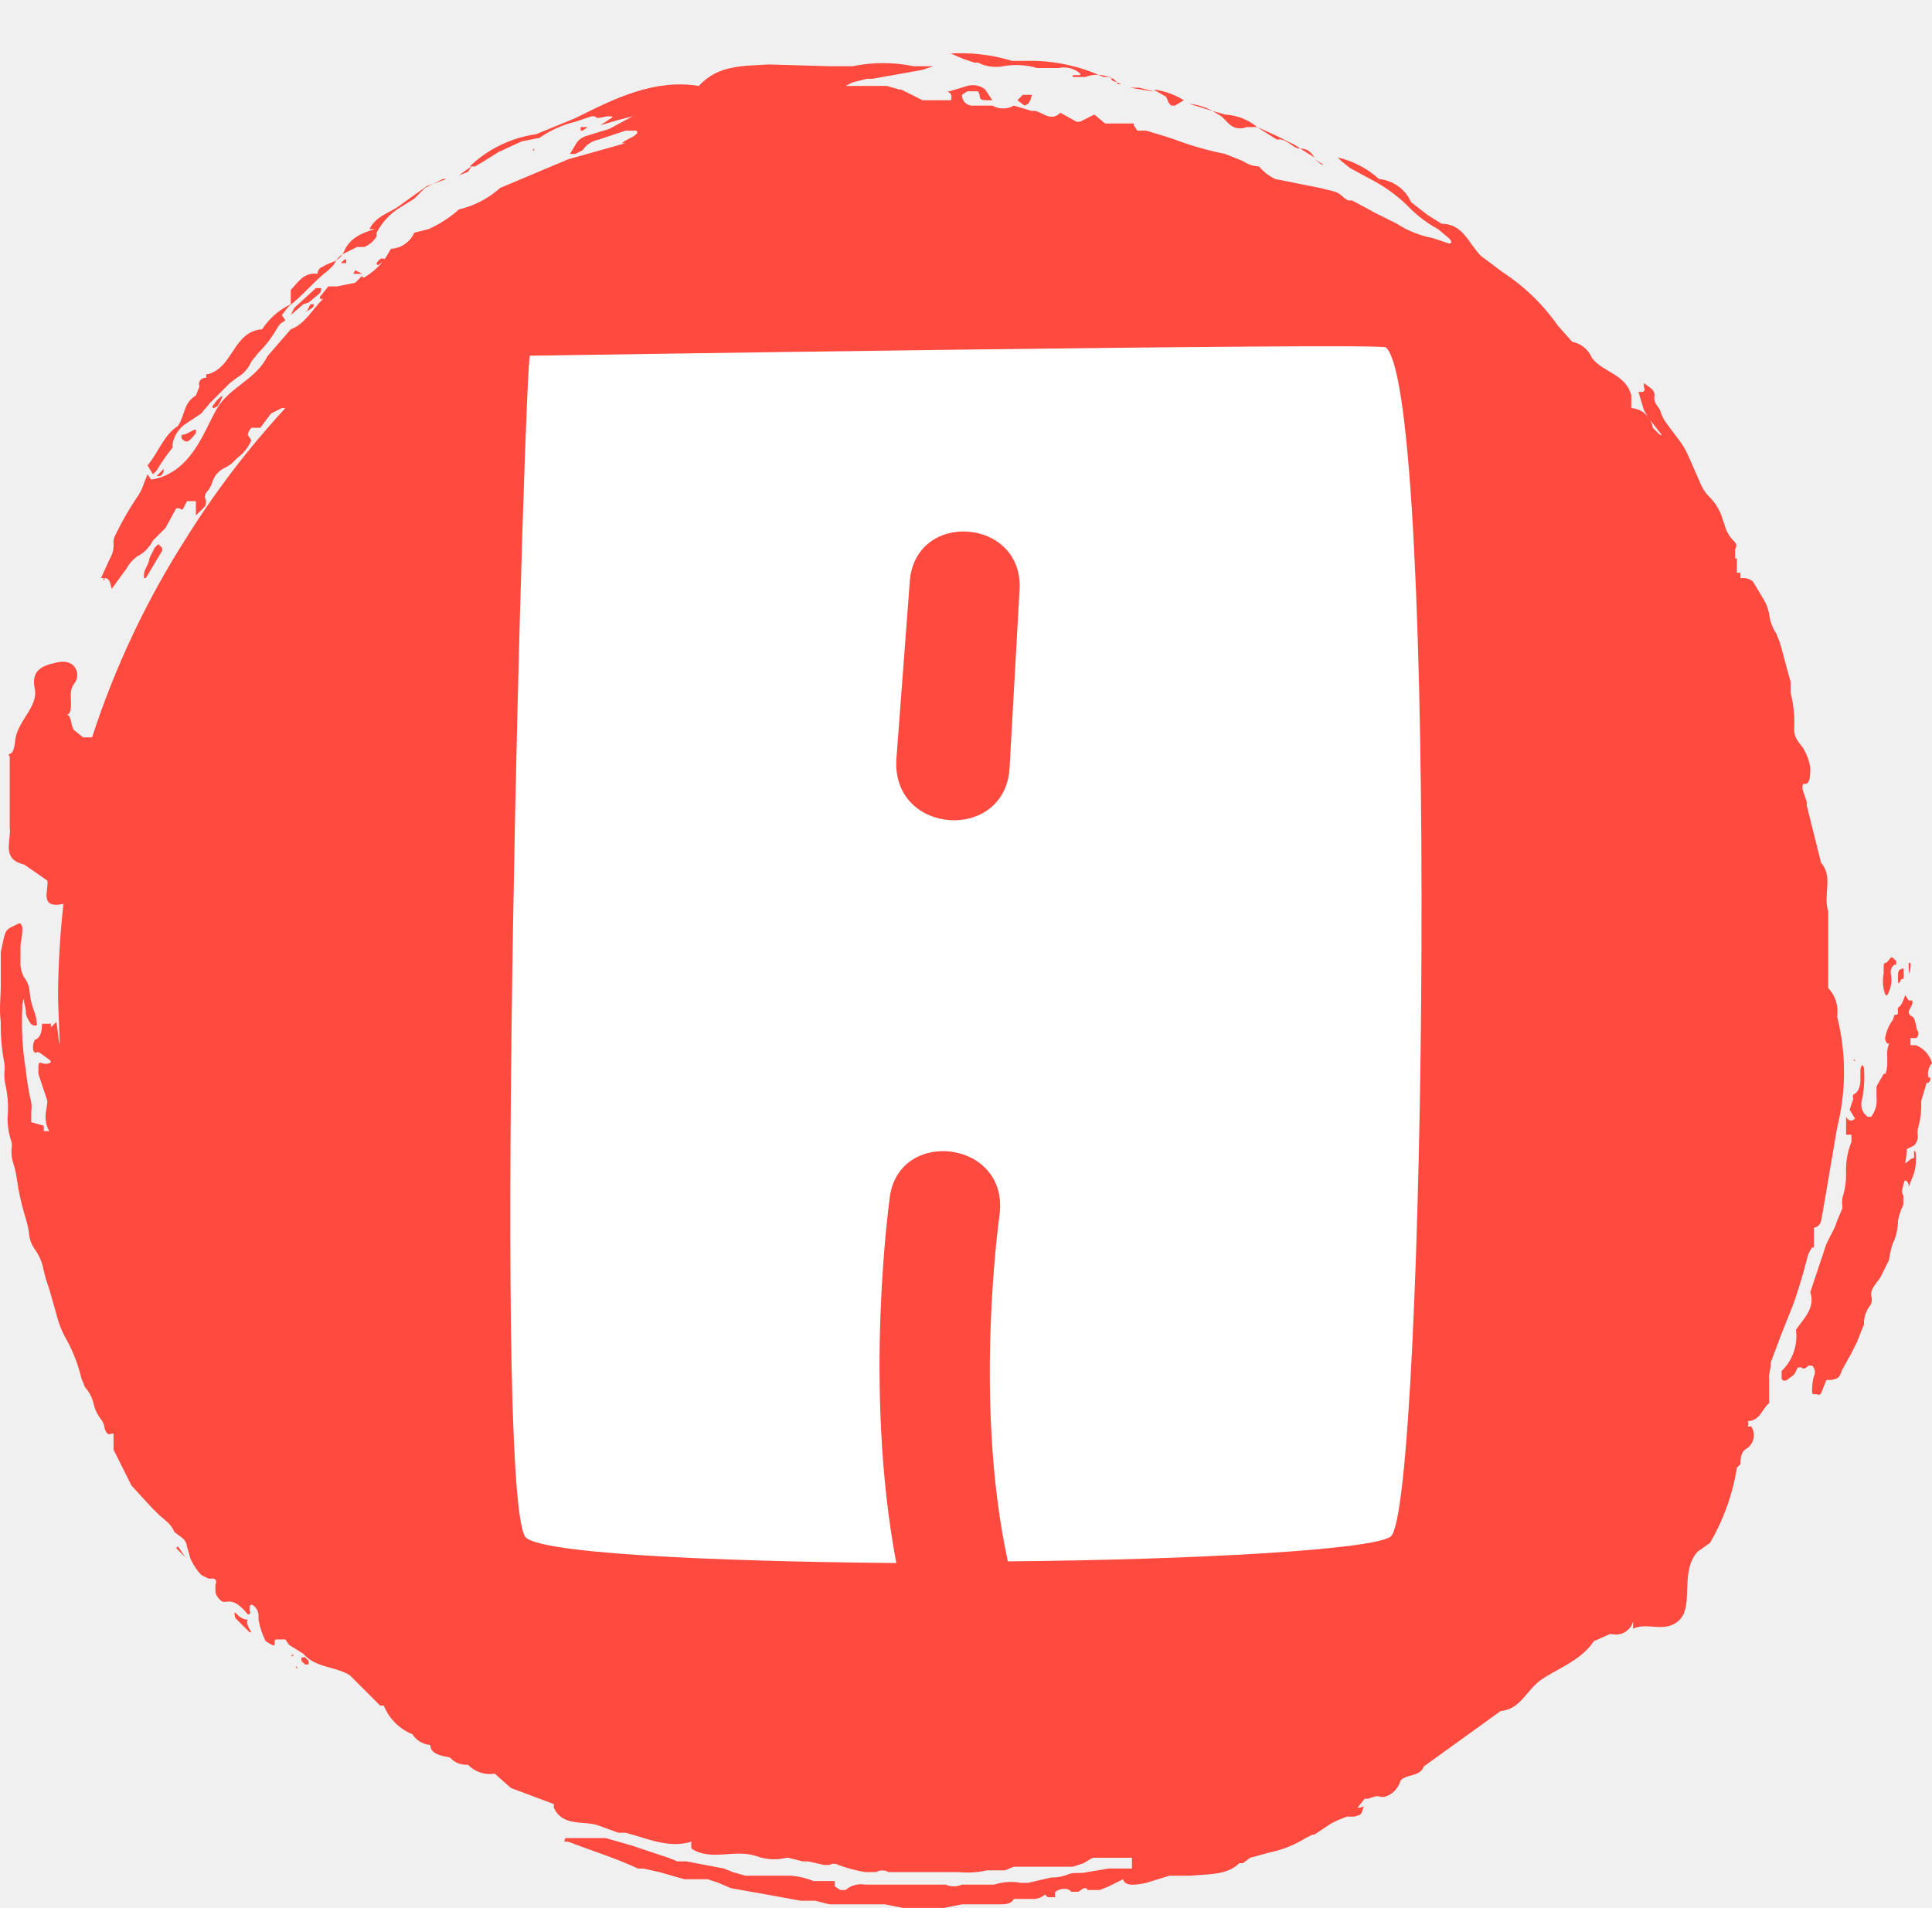
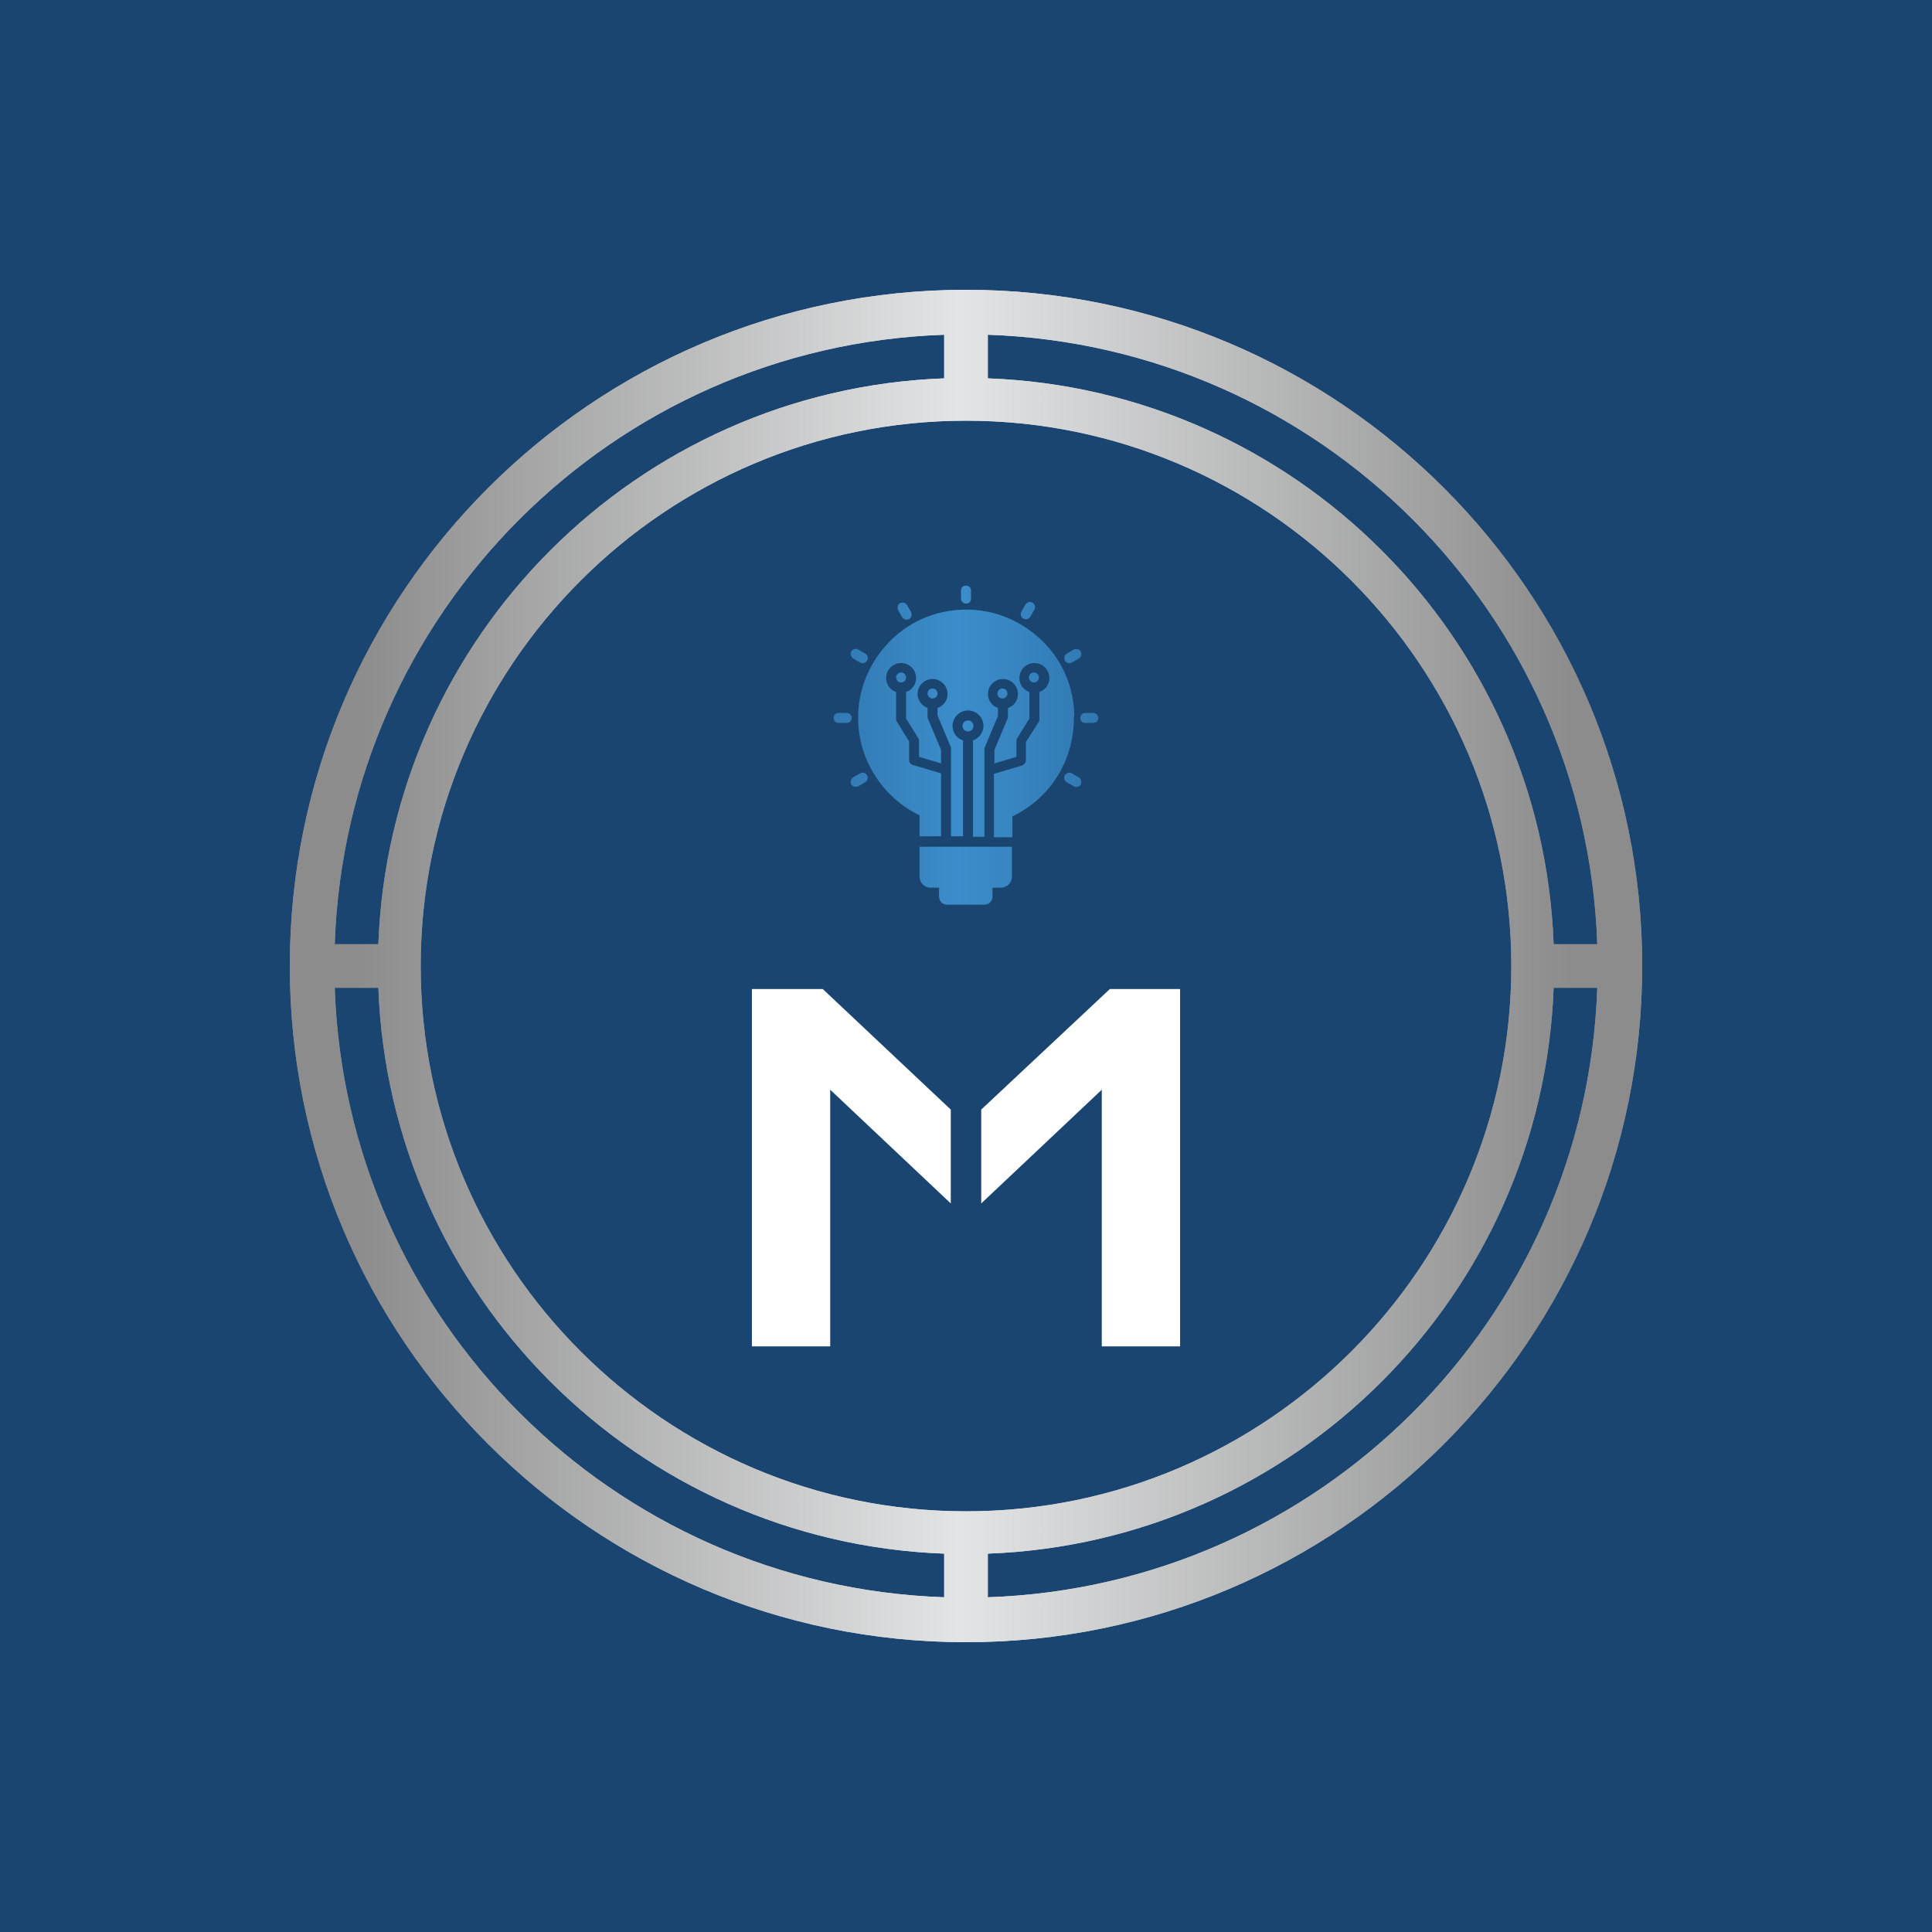
- <svg xmlns="http://www.w3.org/2000/svg" width="308.761" height="304.916" viewBox="0 0 106.008 104.687" class="css-1j8o68f" version="1.1" id="svg23">
-   <defs id="SvgjsDefs2684" />
-   <g id="SvgjsG2685" featurekey="rootContainer" transform="matrix(0.9820593,0,0,0.9820593,-0.05456052,0)" fill="#ff4a3f">
-     <g id="g17">
-       <path d="M19.8 15.3h.5l-.4-.2zm.5.1zm.8-.7c0 .1 0 .1.1.1l.4-.3c-.2-.1-.3-.1-.5.2zm.4-.2zm-4.1 2.3zm-.2.6l.3-.2c.1-.1.1-.2.1-.2h-.2l-.2.4c-.1-.1-.1 0 0 0zm2.2-2.9h-.1l-.2.2h.3zm-2.1 2.4l.6-.5c.1-.1.1-.2.1-.3h-.3l-1.2 1.1-.2.4.7-.6zm-1.1.8z" id="path3" />
-       <path d="M9.7 25v-.2a1.7 1.7 0 0 1 .7-1.1l.9-.6.5-.6.7-.7.4-.4.4-.3a1.9 1.9 0 0 0 .8-.9l.4-.5a5.9 5.9 0 0 0 1-1.3l.2-.3.3-.2-.2-.3.4-.5c.8-.6 1.4-1.4 2.2-2l.3-.3a1.4 1.4 0 0 1 .5-.6l.8-.4h.4a1.4 1.4 0 0 0 .7-.6V13a3.5 3.5 0 0 1 1.3-1.4l.8-.5.2-.2.4-.4 1-.5h.2l-1.1.4-1.4 1c-.6.5-1.4.6-1.8 1.4h.3c-.7.2-1.4.5-1.7 1.2s-.8.6-1.2.9a.4.4 0 0 0-.3.4c-.8-.1-1.1.5-1.5.9v.8a3.9 3.9 0 0 0-1.6 1.4c-1.6.1-1.6 2.1-3 2.5h-.1a.2.2 0 0 0 0 .2c-.3 0-.5.2-.4.5l-.2.5c-.7.4-.6 1.1-1 1.7-.8.5-1.1 1.5-1.7 2.2l.3.5.2-.2a11.6 11.6 0 0 1 .9-1.3zM53.9 3.3l.6.2h.2a2.2 2.2 0 0 0 1.4.2 4.1 4.1 0 0 1 1.9.1h1.2a1.4 1.4 0 0 1 1.2.3.1.1 0 0 1 0 .1H60a.1.1 0 0 0 0 .1h.7a1.8 1.8 0 0 1 1.3 0c.2 0 .1.1.2.2l.5.2h-.2c-.2-.4-.5-.4-.8-.4a9.7 9.7 0 0 0-4.3-.9h-.8A9.8 9.8 0 0 0 53 3h.2zm7.3 3.1zM50.3 4.7zm10.9 1.7h.2-.2zM19 14.7zm32.1-10zm17.6 2.2a.9.9 0 0 0 1 .2h.6a3.1 3.1 0 0 0-1.8-.7l-.7-.2.5.3zm-3.4-1.3c0 .1.1.2.2.3h.2l.5-.3a4.2 4.2 0 0 0-1.7-.6l.7.4zm7.4 2.7l.8.5c-.2-.3-.4-.5-.8-.5z" id="path5" />
-       <path d="M99 76.1l.6-1.6.6-1.5c.2-.5.6-1.8.8-2.6a1.7 1.7 0 0 1 .3-.7h.1v-1.1c.5-.1.4-.6.5-.9l.8-4.7a12.7 12.7 0 0 0 0-6.2 1.9 1.9 0 0 0-.5-1.6v-4.3c-.3-.9.3-1.9-.4-2.7L101 45a.4.4 0 0 0 0-.2l-.2-.6a.5.5 0 0 1 0-.4h.1c.3 0 .3-.5.3-.9a3 3 0 0 0-.4-1.1l-.3-.4a1.1 1.1 0 0 1-.2-.7 6.7 6.7 0 0 0-.2-2v-.6c-.2-.7-.4-1.5-.6-2.2l-.2-.5a2.5 2.5 0 0 1-.4-1.1 2.5 2.5 0 0 0-.3-.8l-.6-1a.8.8 0 0 0-.6-.2h-.1V32h-.2v-.8H97V31a.4.4 0 0 0 0-.1v-.2c.1-.2.1-.3-.1-.5a1.8 1.8 0 0 1-.4-.6l-.2-.6a2.9 2.9 0 0 0-.7-1.2 2.2 2.2 0 0 1-.5-.7l-.7-1.6a4.3 4.3 0 0 0-.6-1l-.6-.8a2.4 2.4 0 0 1-.4-.8l-.2-.3a.6.6 0 0 1-.1-.5.5.5 0 0 0-.2-.4l-.4-.3v.2c.1.2 0 .3-.1.3h-.2l.3 1 .3.5.7.9h-.1l-.2-.2-.2-.2a1.3 1.3 0 0 0-1.2-1.1v-.7c-.3-1.2-1.6-1.3-2.2-2.1a1.5 1.5 0 0 0-1.1-.9l-.8-.9a11.3 11.3 0 0 0-3.1-3l-.8-.6-.4-.3c-.7-.7-1-1.8-2.2-1.8l-.8-.5-.9-.7a2.2 2.2 0 0 0-1.8-1.3 5.1 5.1 0 0 0-2.3-1.2l.2.2.5.4 1.3.7a8.5 8.5 0 0 1 2.1 1.6 6.8 6.8 0 0 0 1.5 1.1l.6.5c.1.1.2.2.1.3H81l-.9-.3a5.6 5.6 0 0 1-2-.8l-1.2-.6-1.3-.7h-.2c-.3-.1-.4-.4-.8-.5l-.8-.2-2.5-.5a2.6 2.6 0 0 1-.9-.7 1.7 1.7 0 0 1-.9-.3l-1-.4a18.1 18.1 0 0 1-2.8-.8l-.6-.2-1-.3h-.5l-.2-.3v-.1h-1.6l-.6-.5-.4.2-.4.2h-.2l-.9-.5c-.6.6-1.1-.2-1.6-.1l-1-.3a1.2 1.2 0 0 1-1.2 0h-1.2a.6.6 0 0 1-.5-.6l.3-.2h.6a.7.7 0 0 1 .1.3c0 .2.2.2.5.2h.2l-.4-.6a1.1 1.1 0 0 0-1-.2l-1 .3H53c.3.2.2.3.2.5h-1.6l-.4-.2-.8-.4h-.1l-.7-.2h-2.3l.4-.2.8-.2h.3l1.7-.3 1.1-.2.6-.2h-1.1a8.4 8.4 0 0 0-3.4 0h-1.3L43 3.6c-1.4.1-2.8 0-3.9 1.2-2.5-.4-4.7.7-6.9 1.8l-2.2.9a6.7 6.7 0 0 0-3.7 1.8h.3l.5-.3.8-.5 1.3-.6 1-.2a6 6 0 0 1 2-.9l.9-.3h.2c.1.2.5 0 .7 0h.2c.1 0 .1.1 0 .1l-.6.4 1-.3.8-.2-1.3.7-1.3.4a1 1 0 0 0-.6.5l-.3.5h.3l.4-.2a1.4 1.4 0 0 1 .9-.6l1.5-.5h.5a.1.1 0 0 1 .1.2c-.2.2-.6.3-.8.5h.2l-3.2.9-3.8 1.6a5.2 5.2 0 0 1-2.3 1.2 6.6 6.6 0 0 1-1.7 1.1l-.8.2a1.5 1.5 0 0 1-1.3.9l-.3.5a3.7 3.7 0 0 1-1.2 1.1h-.1v-.1l-.2.2-.2.2-1 .2h-.5l-.4.5c-.1.1-.1.2 0 .2h.1c-.6.6-1 1.4-1.8 1.7L15 19.9c-.6 1.2-1.8 1.6-2.6 2.6s-1.4 3.9-3.9 4.3l-.2-.3-.2.5a2.7 2.7 0 0 1-.4.8 16.9 16.9 0 0 0-1.2 2.1.8.8 0 0 0-.1.5 1.4 1.4 0 0 1-.2.8l-.5 1.1h.2c.3 0 .3.3.4.6l.8-1.1a2.2 2.2 0 0 1 .6-.7 2 2 0 0 0 .9-.9l.3-.3.4-.4.6-1.1h.2c.1.1.1.1.2 0l.2-.4h.5v.8l.5-.5a.5.5 0 0 0 0-.5.4.4 0 0 1 .1-.3 1.5 1.5 0 0 0 .3-.5 1.3 1.3 0 0 1 .8-.9l.3-.2.3-.3a2.4 2.4 0 0 0 .8-1l-.2-.3c0-.1.1-.3.2-.4h.5l.6-.8.6-.3h.2a48.8 48.8 0 0 0-5.5 7.2h-.1.1a48.4 48.4 0 0 0-5.3 11.2h-.5l-.5-.4c-.2-.2-.1-.7-.4-.9h.1c.3-.5-.1-1.2.3-1.7s.1-1.4-.9-1.2-1.5.5-1.3 1.5-1 1.8-1.1 2.9-.5.5-.3.9v3.9c.1.8-.5 1.8.8 2.1l1.3.9c.1.5-.5 1.6.9 1.3a49.2 49.2 0 0 0-.3 5c0 1.1.1 2.2.1 3.3v-.4c-.1-.4-.1-.8-.2-1.3l-.3.3v-.2h-.5c0 .5-.1.8-.4.9a.9.9 0 0 0-.1.5c0 .1.1.3.2.2s.4.2.7.4-.2.3-.4.2-.2.1-.2.3v.3l.5 1.5c0 .3-.1.6-.1.9a1.7 1.7 0 0 0 .2.8h-.3v-.3l-.7-.2v-.6a1.5 1.5 0 0 0 0-.5 14.6 14.6 0 0 1-.3-1.8 16.6 16.6 0 0 1-.2-3.5.9.9 0 0 1 .1-.5v.2a2.9 2.9 0 0 1 .1.5.8.8 0 0 0 .1.4c.1.2.2.4.4.4s.1-.1.1-.2a2.1 2.1 0 0 0-.1-.5 4.2 4.2 0 0 1-.3-1.3 1.5 1.5 0 0 0-.3-.7 1.6 1.6 0 0 1-.2-.9v-.8c0-.3.1-.6.1-.9a.5.5 0 0 0-.1-.4h-.1c-.8.4-.7.2-1 1.6V55c0 .7-.1 1.4 0 2.1a10.8 10.8 0 0 0 .2 2.3 1.8 1.8 0 0 1 0 .5 3.1 3.1 0 0 0 .1.9 5.9 5.9 0 0 1 .1 1.3 3.9 3.9 0 0 0 .2 1.7 1.2 1.2 0 0 1 0 .4 2.1 2.1 0 0 0 .1.8 4.9 4.9 0 0 1 .2.9 14 14 0 0 0 .5 2.2 5 5 0 0 1 .2 1 1.7 1.7 0 0 0 .3.7 2.9 2.9 0 0 1 .5 1.2 8.5 8.5 0 0 0 .3 1l.4 1.4a5.4 5.4 0 0 0 .6 1.5 8.5 8.5 0 0 1 .8 2.1l.2.5a2.1 2.1 0 0 1 .5 1 2.1 2.1 0 0 0 .4.8 1 1 0 0 1 .2.5c.1.3.2.4.4.3h.1v.9l.5 1 .5 1 1.1 1.2.4.4c.3.3.7.5.9 1l.4.3a.7.7 0 0 1 .3.5l.2.7a3.3 3.3 0 0 0 .6.9l.4.2h.3a.2.2 0 0 1 .1.3 2.5 2.5 0 0 0 0 .5.9.9 0 0 0 .4.5h.2c.4-.1.8.2 1.2.7h.1c0-.1.1-.1 0-.2v-.2c0-.1.1-.2.2-.1a.7.7 0 0 1 .3.6v.2a4.3 4.3 0 0 0 .4 1.2c.5.3.5.3.5.1s0-.2.2-.2h.4l.2.3.8.5c.7.8 1.8.7 2.6 1.2l1.7 1.7h.2a2.9 2.9 0 0 0 1.6 1.6 1.3 1.3 0 0 0 1 .6c0 .5.6.6 1.1.7a1.2 1.2 0 0 0 .8.4h.2a1.7 1.7 0 0 0 1.5.5l.9.8 2.4.9v.2c.5 1.1 1.7.7 2.5 1l1.1.4h.4c1.2.3 2.4.9 3.7.5a.7.7 0 0 0 0 .4c1.1.7 2.4 0 3.6.4a2.9 2.9 0 0 0 1.7.1h.1l.8.2h.3l.9.2h.3a.5.5 0 0 1 .5 0 7.9 7.9 0 0 0 1.5.4h.6a.7.7 0 0 1 .7 0h3.9a5 5 0 0 0 1.6-.1h1l.5-.2H60l.6-.2.5-.3h2.2v.6H62l-1.2.2c-.4.1-.7 0-1 .1a2.4 2.4 0 0 1-1 .2l-1.3.3h-.4a3.1 3.1 0 0 0-1.5.1h-1.8a1.1 1.1 0 0 1-.9 0h-4.5a1.3 1.3 0 0 0-1.1.3H47l-.3-.2v-.3h-1.2a4.1 4.1 0 0 0-1.3-.3h-2.5l-.7-.2-.5-.2-2.1-.4h-.5l-.5-.2-2.1-.7-1.4-.4h-2.2c-.1 0-.1.1-.1.2h.2c1.3.5 2.6.9 3.9 1.5h.3l.9.2 1.4.4h1.3l.6.2.7.3 1.7.3 1.1.2 1.1.2h.8l.8.2h3.1l1 .2h2.3l1-.2H56c.4 0 .6-.1.7-.3h1a1 1 0 0 0 .8-.3c-.1.1 0 .1.1.2h.4v-.2c0-.1 0-.1.2-.2s.6-.1.7.1h.4l.3-.2c.2 0 .2 0 .2.1h.7l.5-.2.8-.4c.1.3.4.4 1.3.2l1.3-.4h1.2c.9-.1 2 0 2.7-.7h.2l.4-.3 1.1-.3a6.1 6.1 0 0 0 2-.8l.4-.2h.1l.9-.6.4-.2.5-.2h.4c.4-.1.4-.1.5-.4s0-.1-.2-.1h-.1l.4-.5h.2c.3-.1.5-.2.7-.1h.2a1.3 1.3 0 0 0 .9-.9c.3-.4 1.1-.2 1.3-.8l4.3-3.1c1.1-.1 1.4-1.1 2.2-1.7s2.3-1.1 3-2.2l.9-.4h.1a1 1 0 0 0 1.2-.7v.4c.8-.4 1.8.3 2.6-.5s0-2.7 1-3.8l.7-.5a12.1 12.1 0 0 0 1.5-4.2l.2-.2c0-.3 0-.7.4-.9a.9.9 0 0 0 .2-1.2h-.2a.3.3 0 0 0 0-.3c.7 0 .8-.7 1.2-1V77a.5.5 0 0 1 0-.2 3.8 3.8 0 0 0 .1-.7zM5.9 32.2z" id="path7" />
-       <path d="M26.4 9.3l-.3.2-.4.3.5-.2zm6.1-2h.1l.3-.2h-.4zm-2.6 1l-.1.1h.1v-.1zm-1.5 1.4zm1.3-.2zm-6.3 3.1zM9.2 26.2l-.4.4H9a.4.4 0 0 0 .2-.4zm3-3.5a2.1 2.1 0 0 0 .3-.6 1.5 1.5 0 0 0-.5.5c-.1.1-.1.2 0 .2zM11 24.2V24c-.2 0-.5.3-.8.3v.2c.3.3.4.2.8-.3zm3 66.2zM73.9 9.2h.1l-.5-.3zm-2.5-1.4c.5-.1.8.4 1.2.5h.1l-.3-.2-1-.5-1.1-.5.3.2zM52.8 3.1zm11.7 2h-.1l-1.2-.2h.5zm2 .7l1.3.4a3.3 3.3 0 0 0-1.3-.4zm-9 0a1 1 0 0 0 .2-.5h-.5l-.3.3.4.3zm9 1.6zM49.9 4.2zm2.9.7zM48.5 4zm13.8 2.1a.5.5 0 0 0 0 .1zm44.8 52.3h-.3V58h.3c.1 0 .2-.3.1-.4s-.1-.7-.3-.8a.3.3 0 0 1-.2-.3l.2-.4a.4.4 0 0 0 0-.2h-.2l-.2-.3c-.1.3-.2.6-.4.7a.5.5 0 0 0 0 .2c0 .1 0 .2-.1.2h-.1a1.1 1.1 0 0 1-.1.3 2.3 2.3 0 0 0-.4.9.4.4 0 0 0 .1.4h.1a1.7 1.7 0 0 0-.1.8v.4a1.8 1.8 0 0 1-.1.5h-.1l-.4.7v.6a1.5 1.5 0 0 1-.3 1.1h-.2l-.2-.2a.9.9 0 0 1-.1-.8 6.5 6.5 0 0 0 .1-1.7c0-.1-.1-.2-.1-.2a.5.5 0 0 0-.1.3v.6c0 .2-.1.6-.3.7s-.1.2-.1.3l-.2.6.3.5c-.2.2-.4.1-.5-.1v1h.3v.4a4.2 4.2 0 0 0-.3 1.4 3.3 3.3 0 0 0 0 .4 4 4 0 0 1-.2 1.3 2 2 0 0 0 0 .6l-.3.7a3.2 3.2 0 0 1-.3.7l-.3.6-.9 2.7c.3.9-.4 1.5-.8 2.1a2.7 2.7 0 0 1-.8 2.3v.4c0 .1.1.2.3.1l.4-.3.2-.4h.2c.1.1.2.1.4-.1h.2a.5.5 0 0 1 .1.6 2.9 2.9 0 0 0-.1.8c0 .1 0 .2.1.2h.2c.1.1.2 0 .3-.3l.2-.5h.3c.4-.1.4-.1.6-.6l.5-.9.3-.6.4-1a1.6 1.6 0 0 1 .3-1 .6.6 0 0 0 .1-.6c0-.2 0-.3.2-.6l.3-.4.5-1a4.7 4.7 0 0 1 .2-.9 3 3 0 0 0 .3-1.3 3.8 3.8 0 0 1 .3-.9v-.5c-.1-.2-.1-.2 0-.6s.1-.2.2-.2a.4.4 0 0 1 .1.3l.2-.5a2.3 2.3 0 0 0 .2-.9v-.3c0-.1 0-.3-.1-.3v.4c-.2 0-.3.2-.5.3a6.4 6.4 0 0 0 .1-.8l.4-.2a.7.7 0 0 0 .2-.6 1.4 1.4 0 0 1 0-.3 4.8 4.8 0 0 0 .2-1.4v-.2l.3-1h.1a.3.3 0 0 0 .1-.3h-.1a.9.9 0 0 1 .2-.8 1.5 1.5 0 0 0-.9-1zm-1.2 7.8zm-.2-9.9zm0 0zM9.1 30.8a.3.3 0 0 0 0-.2l-.2-.2-.2.2-.3.6c0 .3-.3.6-.3.9v.2h.1zm96.3 24.8h.1a1.7 1.7 0 0 0 .2-1.2.5.5 0 0 1 .2-.5h.1v-.2l-.2-.2h-.1c-.1.1-.2.3-.3.3s-.1.1-.1.3v.3a2.2 2.2 0 0 0 .1 1.2zM13.2 90.1c-.1 0 0 .2 0 .3l.8.8h.1c-.2-.3-.3-.6-.2-.7a.9.9 0 0 1-.5-.2zm.8.3zm92.3-35.7h.1a2 2 0 0 0 0-.6c-.3.1-.3.1-.3.6s.1.1.2 0z" id="path9" />
-       <path d="M106.7 62a.6.6 0 0 0 .1-.5c0-.1-.1-.2-.1-.1h-.2v.2c0 .4.1.5.2.4zm.1-8.2h-.1v.6a1 1 0 0 0 .1-.6zM17.1 92.6h-.2v.2l.2.2h.2v-.2zm86.6-33.3c0-.1 0-.1-.1-.1zM9.9 86.5l.5.5-.4-.6z" id="path11" />
-       <circle cx="10.5" cy="87.1" transform="rotate(-24.8 10.4 87.159)" id="circle13" />
-       <path d="M9.7 30.1h-.1v.2-.2h.1zm83.2-6.6l-.2-.3h-.1zm-14.7 77.1zM5.9 32.2zm-.1.2a.3.3 0 0 0 .1-.2v.2zm1.9-4.9zM61.5 2.4zm42.8 58.2v.1-.1zM16.4 92.5h-.1c.1.1.2 0 .1-.1zm.2.7h.1l-.1-.1v.1zm73.9-71.3zm15.2 34.4zM14.6 91.7zm92.1-37zm-.8 11.4zM34.6 0z" id="path15" />
-     </g>
-   </g>
-   <g id="SvgjsG2686" featurekey="nameFeature-0" transform="matrix(2.284354,0,0,2.284354,27.98006,-5.60952)" fill="#ffffff">
-     <path d="M9.6 16.48 l-0.32 4.24 c-0.08 1.8 2.6 1.96 2.72 0.2 l0.24 -4.28 c0.12 -1.76 -2.56 -1.96 -2.64 -0.16 z M0.48 11 l0 0 c0.04 0 20.48 -0.32 20.56 -0.2 c1.28 1.12 0.96 27.8 0.12 28.56 c-0.4 0.32 -4.64 0.56 -9.2 0.6 c-0.84 -3.84 -0.2 -8.32 -0.2 -8.32 c0.24 -1.8 -2.44 -2.12 -2.64 -0.4 c0 0.04 -0.64 4.52 0.16 8.76 c-4.56 -0.04 -8.68 -0.24 -8.92 -0.64 c-0.8 -1.44 0 -28.28 0.12 -28.36 z" id="path20" />
+ <svg xmlns="http://www.w3.org/2000/svg" version="1.1" width="1000" height="1000" viewBox="0 0 1000 1000">
+   <rect width="1000" height="1000" fill="#1b4571" />
+   <g transform="matrix(0.7,0,0,0.7,150,106.25)">
+     <svg viewBox="0 0 320 360" data-background-color="#1b4571" preserveAspectRatio="xMidYMid meet" height="1125" width="1000">
+       <g id="tight-bounds" transform="matrix(1,0,0,1,0,0)">
+         <svg viewBox="0 0 320 360" height="360" width="320">
+           <rect width="320" height="360" fill="url(#0d732a19-6e0f-4042-8e0f-cbd6d4588313)" mask="url(#5a5757d6-fc76-4dda-a399-07c4f00b550c)" data-fill-palette-color="tertiary" />
+           <g>
+             <svg />
+           </g>
+           <g>
+             <svg viewBox="0 0 320 360" height="360" width="320">
+               <g>
+                 <path d="M160 340c88.258 0 160-71.742 160-160 0-88.258-71.742-160-160-160-88.258 0-160 71.742-160 160 0 88.258 71.742 160 160 160zM165.161 329.368v-10.323c72.671-2.684 131.2-61.213 133.884-133.884h10.323c-2.684 78.452-65.755 141.523-144.207 144.207zM165.161 30.632c78.452 2.684 141.523 65.755 144.207 144.207h-10.323c-2.684-72.671-61.213-131.2-133.884-133.884zM289.032 180c0 71.123-57.91 129.032-129.032 129.032-71.123 0-129.032-57.91-129.032-129.032 0-71.123 57.91-129.032 129.032-129.032 71.123 0 129.032 57.91 129.032 129.032zM154.839 30.632v10.323c-72.671 2.684-131.2 61.213-133.884 133.884h-10.323c2.684-78.452 65.755-141.523 144.207-144.207zM20.955 185.161c2.684 72.671 61.213 131.2 133.884 133.884v10.323c-78.452-2.684-141.523-65.755-144.207-144.207z" fill="url(#0d732a19-6e0f-4042-8e0f-cbd6d4588313)" fill-rule="nonzero" stroke="none" stroke-width="1" stroke-linecap="butt" stroke-linejoin="miter" stroke-miterlimit="10" stroke-dasharray="" stroke-dashoffset="0" font-family="none" font-weight="none" font-size="none" text-anchor="none" style="mix-blend-mode: normal" data-fill-palette-color="tertiary" />
+               </g>
+               <g transform="matrix(1,0,0,1,109.343,90)">
+                 <svg viewBox="0 0 101.314 180" height="180" width="101.314">
+                   <g>
+                     <svg viewBox="0 0 101.314 180" height="180" width="101.314">
+                       <g>
+                         <svg viewBox="0 0 192 341.118" height="180" width="101.314">
+                           <g transform="matrix(1,0,0,1,0,180.8858)">
+                             <svg viewBox="0 0 192 160.232" height="160.232" width="192">
+                               <g id="textblocktransform">
+                                 <svg viewBox="0 0 192 160.232" height="160.232" width="192" id="textblock">
+                                   <g>
+                                     <svg viewBox="0 0 192 160.232" height="160.232" width="192">
+                                       <g transform="matrix(1,0,0,1,0,0)">
+                                         <svg width="192" viewBox="5 -28.75 34.45 28.75" height="160.232" data-palette-color="#ffffff">
+                                           <path d="M5-28.75L5-28.75 10.7-28.75 21-19.05 21-11.5 11.3-20.65 11.3 0 5 0 5-28.75ZM39.45-28.75L39.45-28.75 33.8-28.75 23.45-19.05 23.45-11.5 33.15-20.65 33.15 0 39.45 0 39.45-28.75Z" opacity="1" transform="matrix(1,0,0,1,0,0)" fill="#ffffff" class="wordmark-text-0" data-fill-palette-color="primary" id="text-0" />
+                                         </svg>
+                                       </g>
+                                     </svg>
+                                   </g>
+                                 </svg>
+                               </g>
+                             </svg>
+                           </g>
+                           <g transform="matrix(1,0,0,1,36.672,0)">
+                             <svg viewBox="0 0 118.656 143.059" height="143.059" width="118.656">
+                               <g>
+                                 <svg version="1.1" x="0" y="0" viewBox="6.5 1 53 63.9" enable-background="new 0 0 66 66" xml:space="preserve" height="143.059" width="118.656" class="icon-icon-0" data-fill-palette-color="accent" id="icon-0" />
+                               </g>
+                             </svg>
+                           </g>
+                           <g />
+                         </svg>
+                       </g>
+                     </svg>
+                   </g>
+                 </svg>
+               </g>
+             </svg>
+           </g>
+           <defs />
+           <mask id="db4562e3-1ac0-4d46-ab77-980eda15c463">
+             <g id="SvgjsG1635">
+               <svg viewBox="0 0 320 360" height="360" width="320">
+                 <g>
+                   <svg />
+                 </g>
+                 <g>
+                   <svg viewBox="0 0 320 360" height="360" width="320">
+                     <g />
+                     <g transform="matrix(1,0,0,1,109.343,90)">
+                       <svg viewBox="0 0 101.314 180" height="180" width="101.314">
+                         <g>
+                           <svg viewBox="0 0 101.314 180" height="180" width="101.314">
+                             <g>
+                               <svg viewBox="0 0 192 341.118" height="180" width="101.314">
+                                 <g transform="matrix(1,0,0,1,0,180.8858)">
+                                   <svg viewBox="0 0 192 160.232" height="160.232" width="192">
+                                     <g id="SvgjsG1634">
+                                       <svg viewBox="0 0 192 160.232" height="160.232" width="192" id="SvgjsSvg1633">
+                                         <g>
+                                           <svg viewBox="0 0 192 160.232" height="160.232" width="192">
+                                             <g transform="matrix(1,0,0,1,0,0)">
+                                               <svg width="192" viewBox="5 -28.75 34.45 28.75" height="160.232" data-palette-color="#ffffff" />
+                                             </g>
+                                           </svg>
+                                         </g>
+                                       </svg>
+                                     </g>
+                                   </svg>
+                                 </g>
+                                 <g transform="matrix(1,0,0,1,36.672,0)">
+                                   <svg viewBox="0 0 118.656 143.059" height="143.059" width="118.656">
+                                     <g>
+                                       <svg version="1.1" x="0" y="0" viewBox="6.5 1 53 63.9" enable-background="new 0 0 66 66" xml:space="preserve" height="143.059" width="118.656" class="icon-icon-0" data-fill-palette-color="accent" id="SvgjsSvg1631">
+                                         <g fill="white">
+                                           <g fill="white">
+                                             <path d="M33 4.6c0.6 0 1-0.4 1-1V2c0-0.6-0.4-1-1-1-0.6 0-1 0.4-1 1v1.6C32 4.1 32.4 4.6 33 4.6z" fill="white" />
+                                           </g>
+                                           <g fill="white">
+                                             <path d="M20.2 7.3c0.3 0.5 0.9 0.6 1.4 0.4 0.5-0.3 0.6-0.9 0.4-1.4l-0.8-1.4c-0.3-0.5-0.9-0.6-1.4-0.4-0.5 0.3-0.6 0.9-0.4 1.4L20.2 7.3z" fill="white" />
+                                           </g>
+                                           <g fill="white">
+                                             <path d="M10.4 15.6l1.4 0.8c0.5 0.3 1.1 0.1 1.4-0.4 0.3-0.5 0.1-1.1-0.4-1.4l-1.4-0.8c-0.5-0.3-1.1-0.1-1.4 0.4C9.8 14.7 10 15.3 10.4 15.6z" fill="white" />
+                                           </g>
+                                           <g fill="white">
+                                             <path d="M55.6 39.4l-1.4-0.8c-0.5-0.3-1.1-0.1-1.4 0.4-0.3 0.5-0.1 1.1 0.4 1.4l1.4 0.8c0.5 0.3 1.1 0.1 1.4-0.4C56.2 40.2 56 39.6 55.6 39.4z" fill="white" />
+                                           </g>
+                                           <g fill="white">
+                                             <path d="M9.1 26.5H7.5c-0.6 0-1 0.4-1 1 0 0.6 0.4 1 1 1h1.6c0.6 0 1-0.4 1-1C10.1 26.9 9.6 26.5 9.1 26.5z" fill="white" />
+                                           </g>
+                                           <g fill="white">
+                                             <path d="M58.5 26.5h-1.6c-0.6 0-1 0.4-1 1 0 0.6 0.4 1 1 1h1.6c0.6 0 1-0.4 1-1C59.5 26.9 59 26.5 58.5 26.5z" fill="white" />
+                                           </g>
+                                           <g fill="white">
+                                             <path d="M11.8 38.6l-1.4 0.8c-0.5 0.3-0.6 0.9-0.4 1.4 0.3 0.5 0.9 0.6 1.4 0.4l1.4-0.8c0.5-0.3 0.6-0.9 0.4-1.4C12.9 38.5 12.3 38.3 11.8 38.6z" fill="white" />
+                                           </g>
+                                           <g fill="white">
+                                             <path d="M54.2 16.4l1.4-0.8c0.5-0.3 0.6-0.9 0.4-1.4-0.3-0.5-0.9-0.6-1.4-0.4l-1.4 0.8c-0.5 0.3-0.6 0.9-0.4 1.4C53.1 16.5 53.7 16.7 54.2 16.4z" fill="white" />
+                                           </g>
+                                           <g fill="white">
+                                             <path d="M44.5 7.6c0.5 0.3 1.1 0.1 1.4-0.4l0.8-1.4c0.3-0.5 0.1-1.1-0.4-1.4-0.5-0.3-1.1-0.1-1.4 0.4l-0.8 1.4C43.8 6.7 44 7.4 44.5 7.6z" fill="white" />
+                                           </g>
+                                           <g fill="white">
+                                             <path d="M23.7 59.3c0 1.2 1 2.2 2.2 2.2h1.7v1.8c0 0.9 0.7 1.6 1.6 1.6h7.5c0.9 0 1.6-0.7 1.6-1.6v-1.8h1.7c1.2 0 2.2-1 2.2-2.2v-6H23.7V59.3z" fill="white" />
+                                           </g>
+                                           <g fill="white">
+                                             <path d="M54.7 27.1c-0.1-5.8-2.4-11.2-6.6-15.2-4.2-4-9.6-6.2-15.4-6.1-5.8 0.1-11.2 2.4-15.2 6.6-4 4.2-6.2 9.6-6.1 15.4 0.1 8.2 5 15.7 12.3 19.2v4.2H28V38.6l-5.7-1.7c-0.4-0.1-0.7-0.5-0.7-1v-3.7l-2.4-3.9C19.1 28.2 19 28 19 27.9v-5.6c-1.2-0.4-2-1.5-2-2.8 0-1.6 1.3-3 3-3 1.6 0 3 1.3 3 3 0 1.3-0.8 2.4-2 2.8v5.3l2.4 3.9c0.1 0.2 0.2 0.3 0.2 0.5v3.3l4.4 1.3v-2.7l-2.6-6.2c-0.1-0.1-0.1-0.3-0.1-0.4v-1.8c-1.1-0.4-2-1.5-2-2.8 0-1.6 1.3-3 3-3 1.6 0 3 1.3 3 3 0 1.3-0.8 2.4-2 2.8V27l2.6 6.2c0.1 0.1 0.1 0.3 0.1 0.4v4.2 13.4h2.4V32c-1.2-0.4-2.1-1.5-2.1-2.9 0-1.7 1.4-3.1 3.1-3.1 1.7 0 3.1 1.4 3.1 3.1 0 1.3-0.9 2.5-2.1 2.9v19.3h2.3V37.9v-4.2c0-0.1 0-0.3 0.1-0.4l2.6-6.2v-1.6c-1.2-0.4-2-1.5-2-2.8 0-1.6 1.3-3 3-3 1.6 0 3 1.3 3 3 0 1.3-0.8 2.4-2 2.8v1.8c0 0.1 0 0.3-0.1 0.4l-2.6 6.2v2.7l4.4-1.3V32c0-0.2 0.1-0.4 0.2-0.5l2.4-3.9v-5.3c-1.2-0.4-2-1.5-2-2.8 0-1.6 1.3-3 3-3 1.6 0 3 1.3 3 3 0 1.3-0.8 2.4-2 2.8v5.6c0 0.2-0.1 0.4-0.2 0.5L45 32.3V36c0 0.4-0.3 0.8-0.7 1l-5.7 1.7v12.7h3.7v-4.2c7.6-3.6 12.3-11.2 12.3-19.6V27.1z" fill="white" />
+                                           </g>
+                                           <g fill="white">
+                                             <circle cx="46.6" cy="19.4" r="1.0" fill="white" />
+                                           </g>
+                                           <g fill="white">
+                                             <circle cx="33.4" cy="29.1" r="1.1" fill="white" />
+                                           </g>
+                                           <g fill="white">
+                                             <circle cx="20" cy="19.4" r="1.0" fill="white" />
+                                           </g>
+                                           <g fill="white">
+                                             <circle cx="40.3" cy="22.6" r="1.0" fill="white" />
+                                           </g>
+                                           <g fill="white">
+                                             <circle cx="26.3" cy="22.6" r="1.0" fill="white" />
+                                           </g>
+                                         </g>
+                                       </svg>
+                                     </g>
+                                   </svg>
+                                 </g>
+                                 <g />
+                               </svg>
+                             </g>
+                           </svg>
+                         </g>
+                       </svg>
+                     </g>
+                   </svg>
+                 </g>
+                 <defs>
+                   <mask />
+                 </defs>
+               </svg>
+             </g>
+           </mask>
+           <linearGradient x1="0.054" x2="0.941" y1="0.5" y2="0.5" id="45dcda53-c314-4034-ad02-1f06e60e79e0">
+             <stop stop-color="#0f3054" offset="0" />
+             <stop stop-color="#3b8dcb" offset="0.498" />
+             <stop stop-color="#0f3054" offset="1" />
+           </linearGradient>
+           <rect width="320" height="360" fill="url(#45dcda53-c314-4034-ad02-1f06e60e79e0)" mask="url(#db4562e3-1ac0-4d46-ab77-980eda15c463)" data-fill-palette-color="accent" />
+           <mask id="5a5757d6-fc76-4dda-a399-07c4f00b550c">
+             <g id="SvgjsG1644">
+               <svg viewBox="0 0 320 360" height="360" width="320">
+                 <g>
+                   <svg />
+                 </g>
+                 <g>
+                   <svg viewBox="0 0 320 360" height="360" width="320">
+                     <g>
+                       <path d="M160 340c88.258 0 160-71.742 160-160 0-88.258-71.742-160-160-160-88.258 0-160 71.742-160 160 0 88.258 71.742 160 160 160zM165.161 329.368v-10.323c72.671-2.684 131.2-61.213 133.884-133.884h10.323c-2.684 78.452-65.755 141.523-144.207 144.207zM165.161 30.632c78.452 2.684 141.523 65.755 144.207 144.207h-10.323c-2.684-72.671-61.213-131.2-133.884-133.884zM289.032 180c0 71.123-57.91 129.032-129.032 129.032-71.123 0-129.032-57.91-129.032-129.032 0-71.123 57.91-129.032 129.032-129.032 71.123 0 129.032 57.91 129.032 129.032zM154.839 30.632v10.323c-72.671 2.684-131.2 61.213-133.884 133.884h-10.323c2.684-78.452 65.755-141.523 144.207-144.207zM20.955 185.161c2.684 72.671 61.213 131.2 133.884 133.884v10.323c-78.452-2.684-141.523-65.755-144.207-144.207z" fill="white" fill-rule="nonzero" stroke="none" stroke-width="1" stroke-linecap="butt" stroke-linejoin="miter" stroke-miterlimit="10" stroke-dasharray="" stroke-dashoffset="0" font-family="none" font-weight="none" font-size="none" text-anchor="none" style="mix-blend-mode: normal" />
+                     </g>
+                     <g transform="matrix(1,0,0,1,109.343,90)">
+                       <svg viewBox="0 0 101.314 180" height="180" width="101.314">
+                         <g>
+                           <svg viewBox="0 0 101.314 180" height="180" width="101.314">
+                             <g>
+                               <svg viewBox="0 0 192 341.118" height="180" width="101.314">
+                                 <g transform="matrix(1,0,0,1,0,180.8858)">
+                                   <svg viewBox="0 0 192 160.232" height="160.232" width="192">
+                                     <g id="SvgjsG1643">
+                                       <svg viewBox="0 0 192 160.232" height="160.232" width="192" id="SvgjsSvg1642">
+                                         <g>
+                                           <svg viewBox="0 0 192 160.232" height="160.232" width="192">
+                                             <g transform="matrix(1,0,0,1,0,0)">
+                                               <svg width="192" viewBox="5 -28.75 34.45 28.75" height="160.232" data-palette-color="#ffffff" />
+                                             </g>
+                                           </svg>
+                                         </g>
+                                       </svg>
+                                     </g>
+                                   </svg>
+                                 </g>
+                                 <g transform="matrix(1,0,0,1,36.672,0)">
+                                   <svg viewBox="0 0 118.656 143.059" height="143.059" width="118.656">
+                                     <g>
+                                       <svg version="1.1" x="0" y="0" viewBox="6.5 1 53 63.9" enable-background="new 0 0 66 66" xml:space="preserve" height="143.059" width="118.656" class="icon-icon-0" data-fill-palette-color="accent" id="SvgjsSvg1640" />
+                                     </g>
+                                   </svg>
+                                 </g>
+                                 <g />
+                               </svg>
+                             </g>
+                           </svg>
+                         </g>
+                       </svg>
+                     </g>
+                   </svg>
+                 </g>
+                 <defs>
+                   <mask />
+                 </defs>
+                 <mask>
+                   <g id="SvgjsG1639">
+                     <svg viewBox="0 0 320 360" height="360" width="320">
+                       <g>
+                         <svg />
+                       </g>
+                       <g>
+                         <svg viewBox="0 0 320 360" height="360" width="320">
+                           <g />
+                           <g transform="matrix(1,0,0,1,109.343,90)">
+                             <svg viewBox="0 0 101.314 180" height="180" width="101.314">
+                               <g>
+                                 <svg viewBox="0 0 101.314 180" height="180" width="101.314">
+                                   <g>
+                                     <svg viewBox="0 0 192 341.118" height="180" width="101.314">
+                                       <g transform="matrix(1,0,0,1,0,180.8858)">
+                                         <svg viewBox="0 0 192 160.232" height="160.232" width="192">
+                                           <g id="SvgjsG1638">
+                                             <svg viewBox="0 0 192 160.232" height="160.232" width="192" id="SvgjsSvg1637">
+                                               <g>
+                                                 <svg viewBox="0 0 192 160.232" height="160.232" width="192">
+                                                   <g transform="matrix(1,0,0,1,0,0)">
+                                                     <svg width="192" viewBox="5 -28.75 34.45 28.75" height="160.232" data-palette-color="#ffffff" />
+                                                   </g>
+                                                 </svg>
+                                               </g>
+                                             </svg>
+                                           </g>
+                                         </svg>
+                                       </g>
+                                       <g transform="matrix(1,0,0,1,36.672,0)">
+                                         <svg viewBox="0 0 118.656 143.059" height="143.059" width="118.656">
+                                           <g>
+                                             <svg version="1.1" x="0" y="0" viewBox="6.5 1 53 63.9" enable-background="new 0 0 66 66" xml:space="preserve" height="143.059" width="118.656" class="icon-icon-0" data-fill-palette-color="accent" id="SvgjsSvg1636" />
+                                           </g>
+                                         </svg>
+                                       </g>
+                                       <g />
+                                     </svg>
+                                   </g>
+                                 </svg>
+                               </g>
+                             </svg>
+                           </g>
+                         </svg>
+                       </g>
+                       <defs>
+                         <mask />
+                       </defs>
+                     </svg>
+                   </g>
+                 </mask>
+               </svg>
+             </g>
+           </mask>
+           <linearGradient x1="0.054" x2="0.941" y1="0.5" y2="0.5" id="0d732a19-6e0f-4042-8e0f-cbd6d4588313">
+             <stop stop-color="#8c8c8c" offset="0" />
+             <stop stop-color="#e3e4e5" offset="0.498" />
+             <stop stop-color="#8c8c8c" offset="1" />
+           </linearGradient>
+         </svg>
+         <rect width="320" height="360" fill="none" stroke="none" visibility="hidden" />
+       </g>
+     </svg>
  </g>
</svg>
